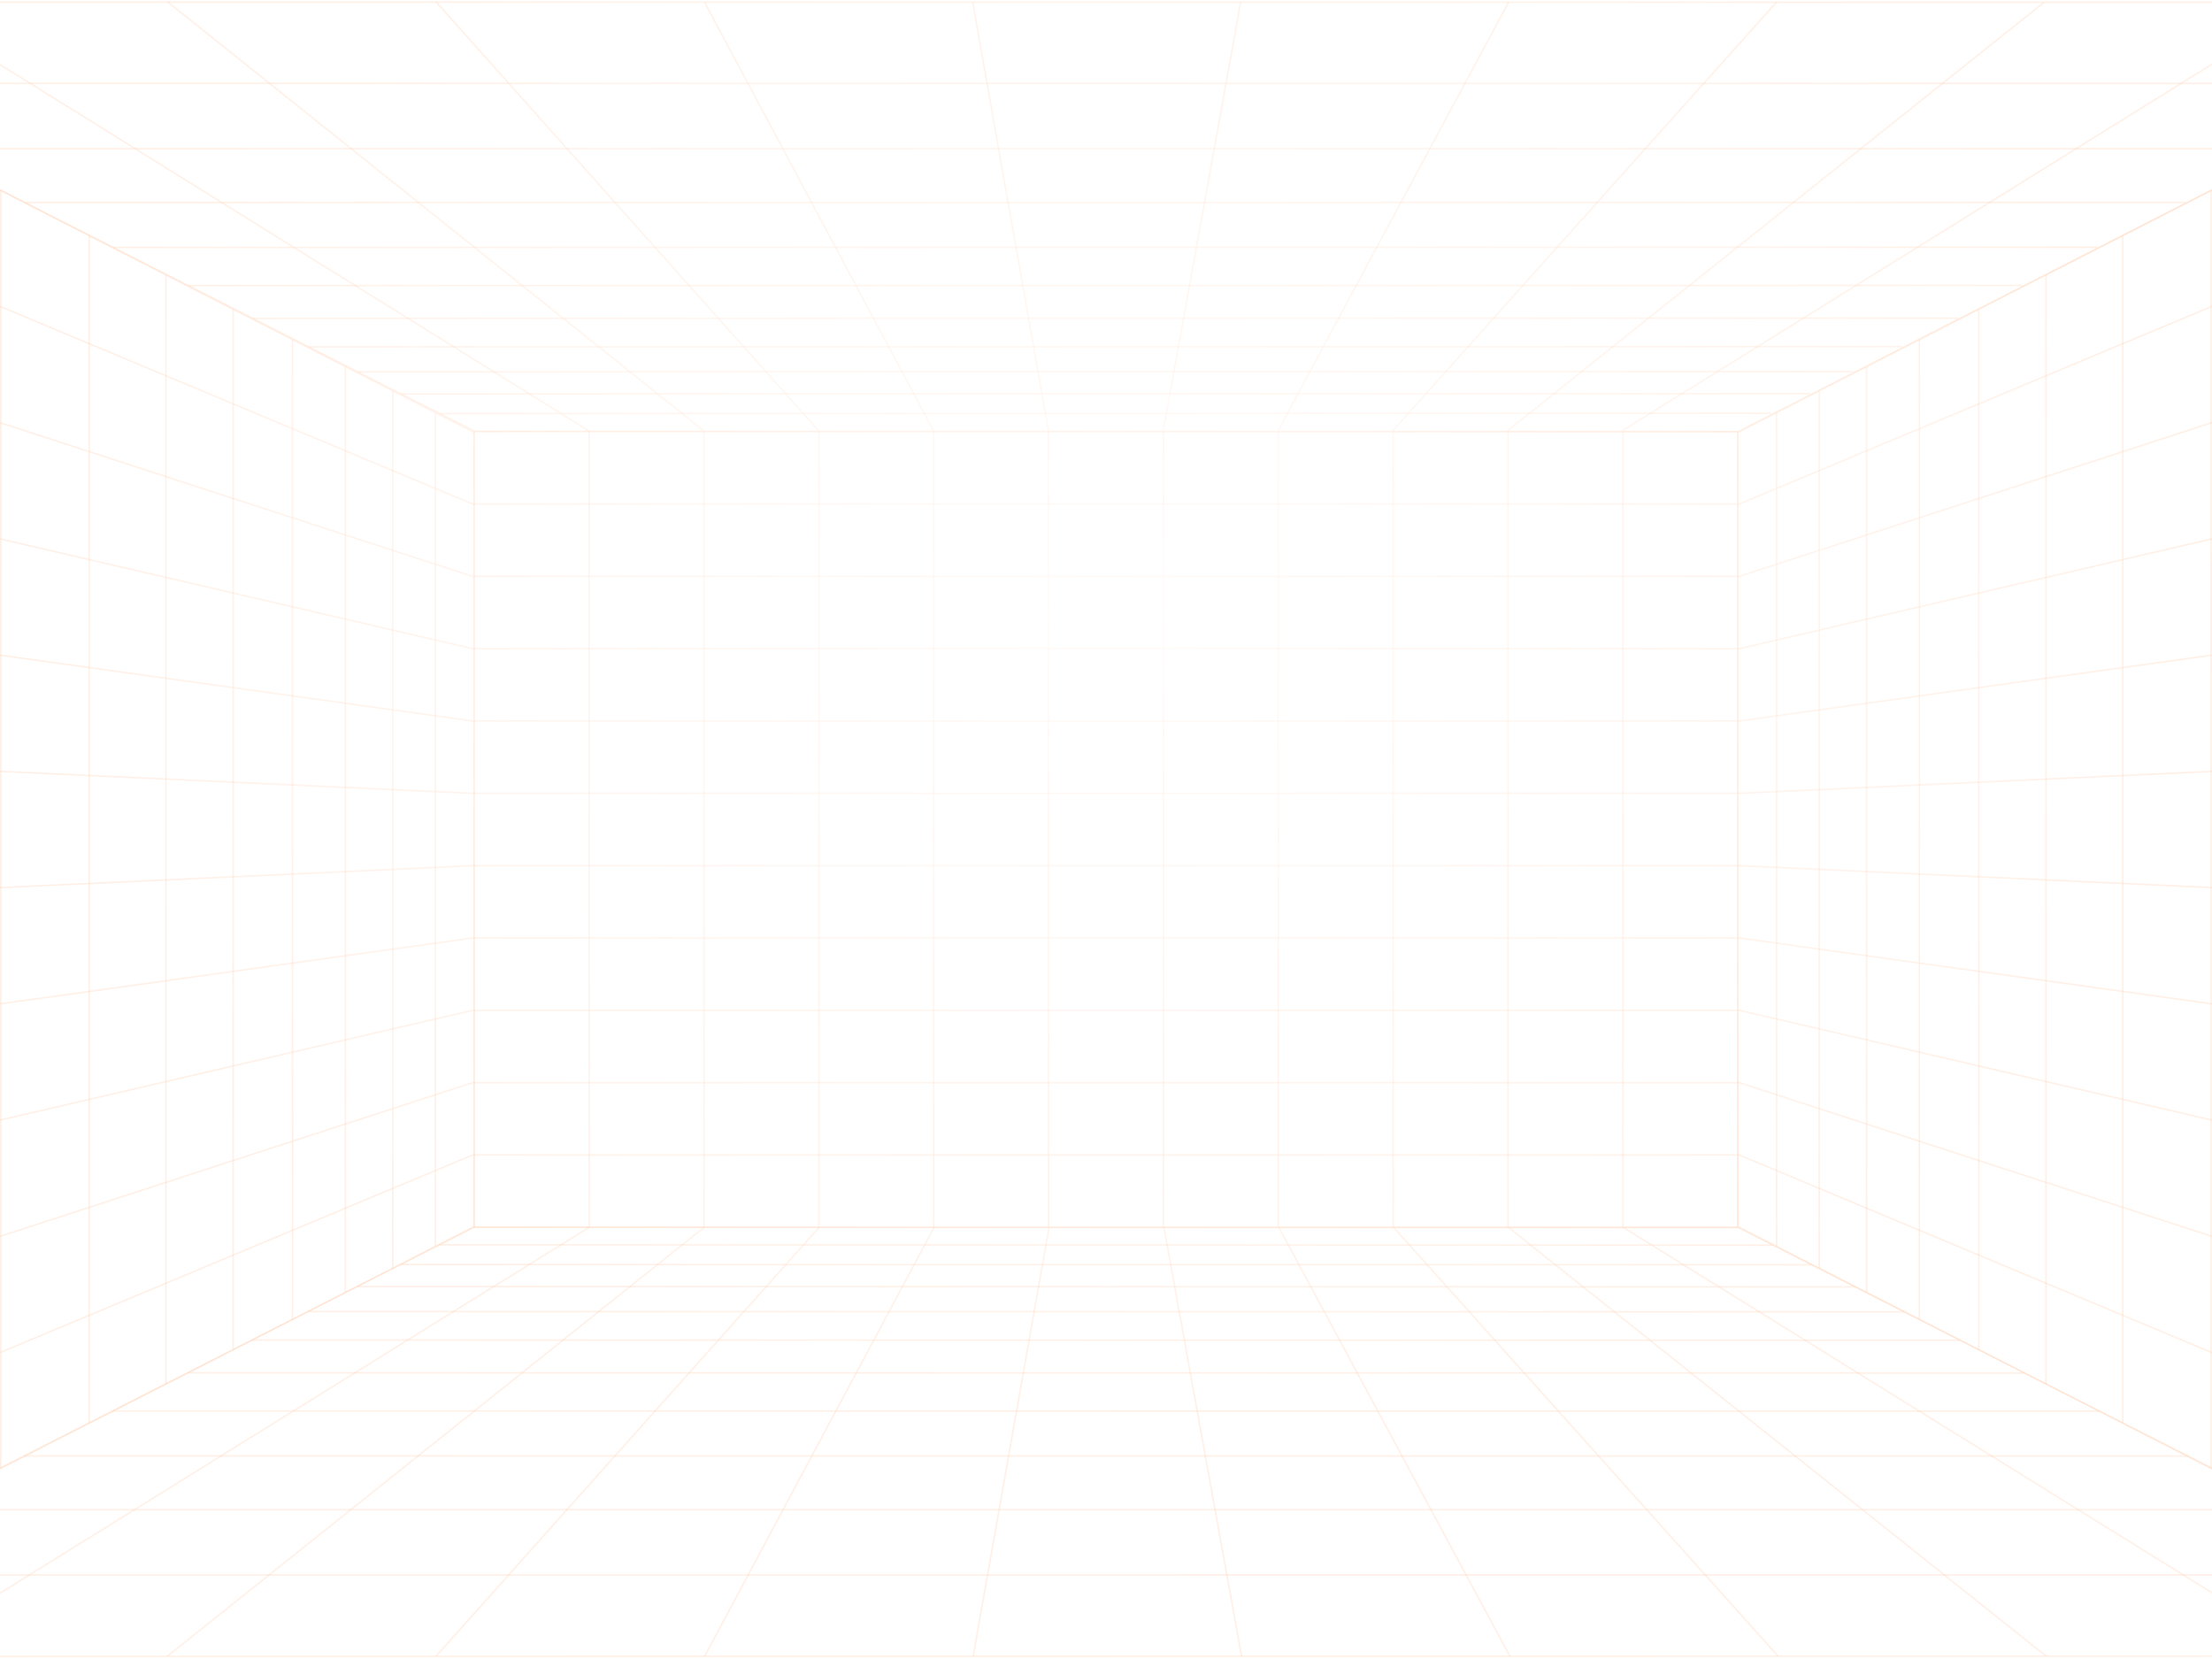
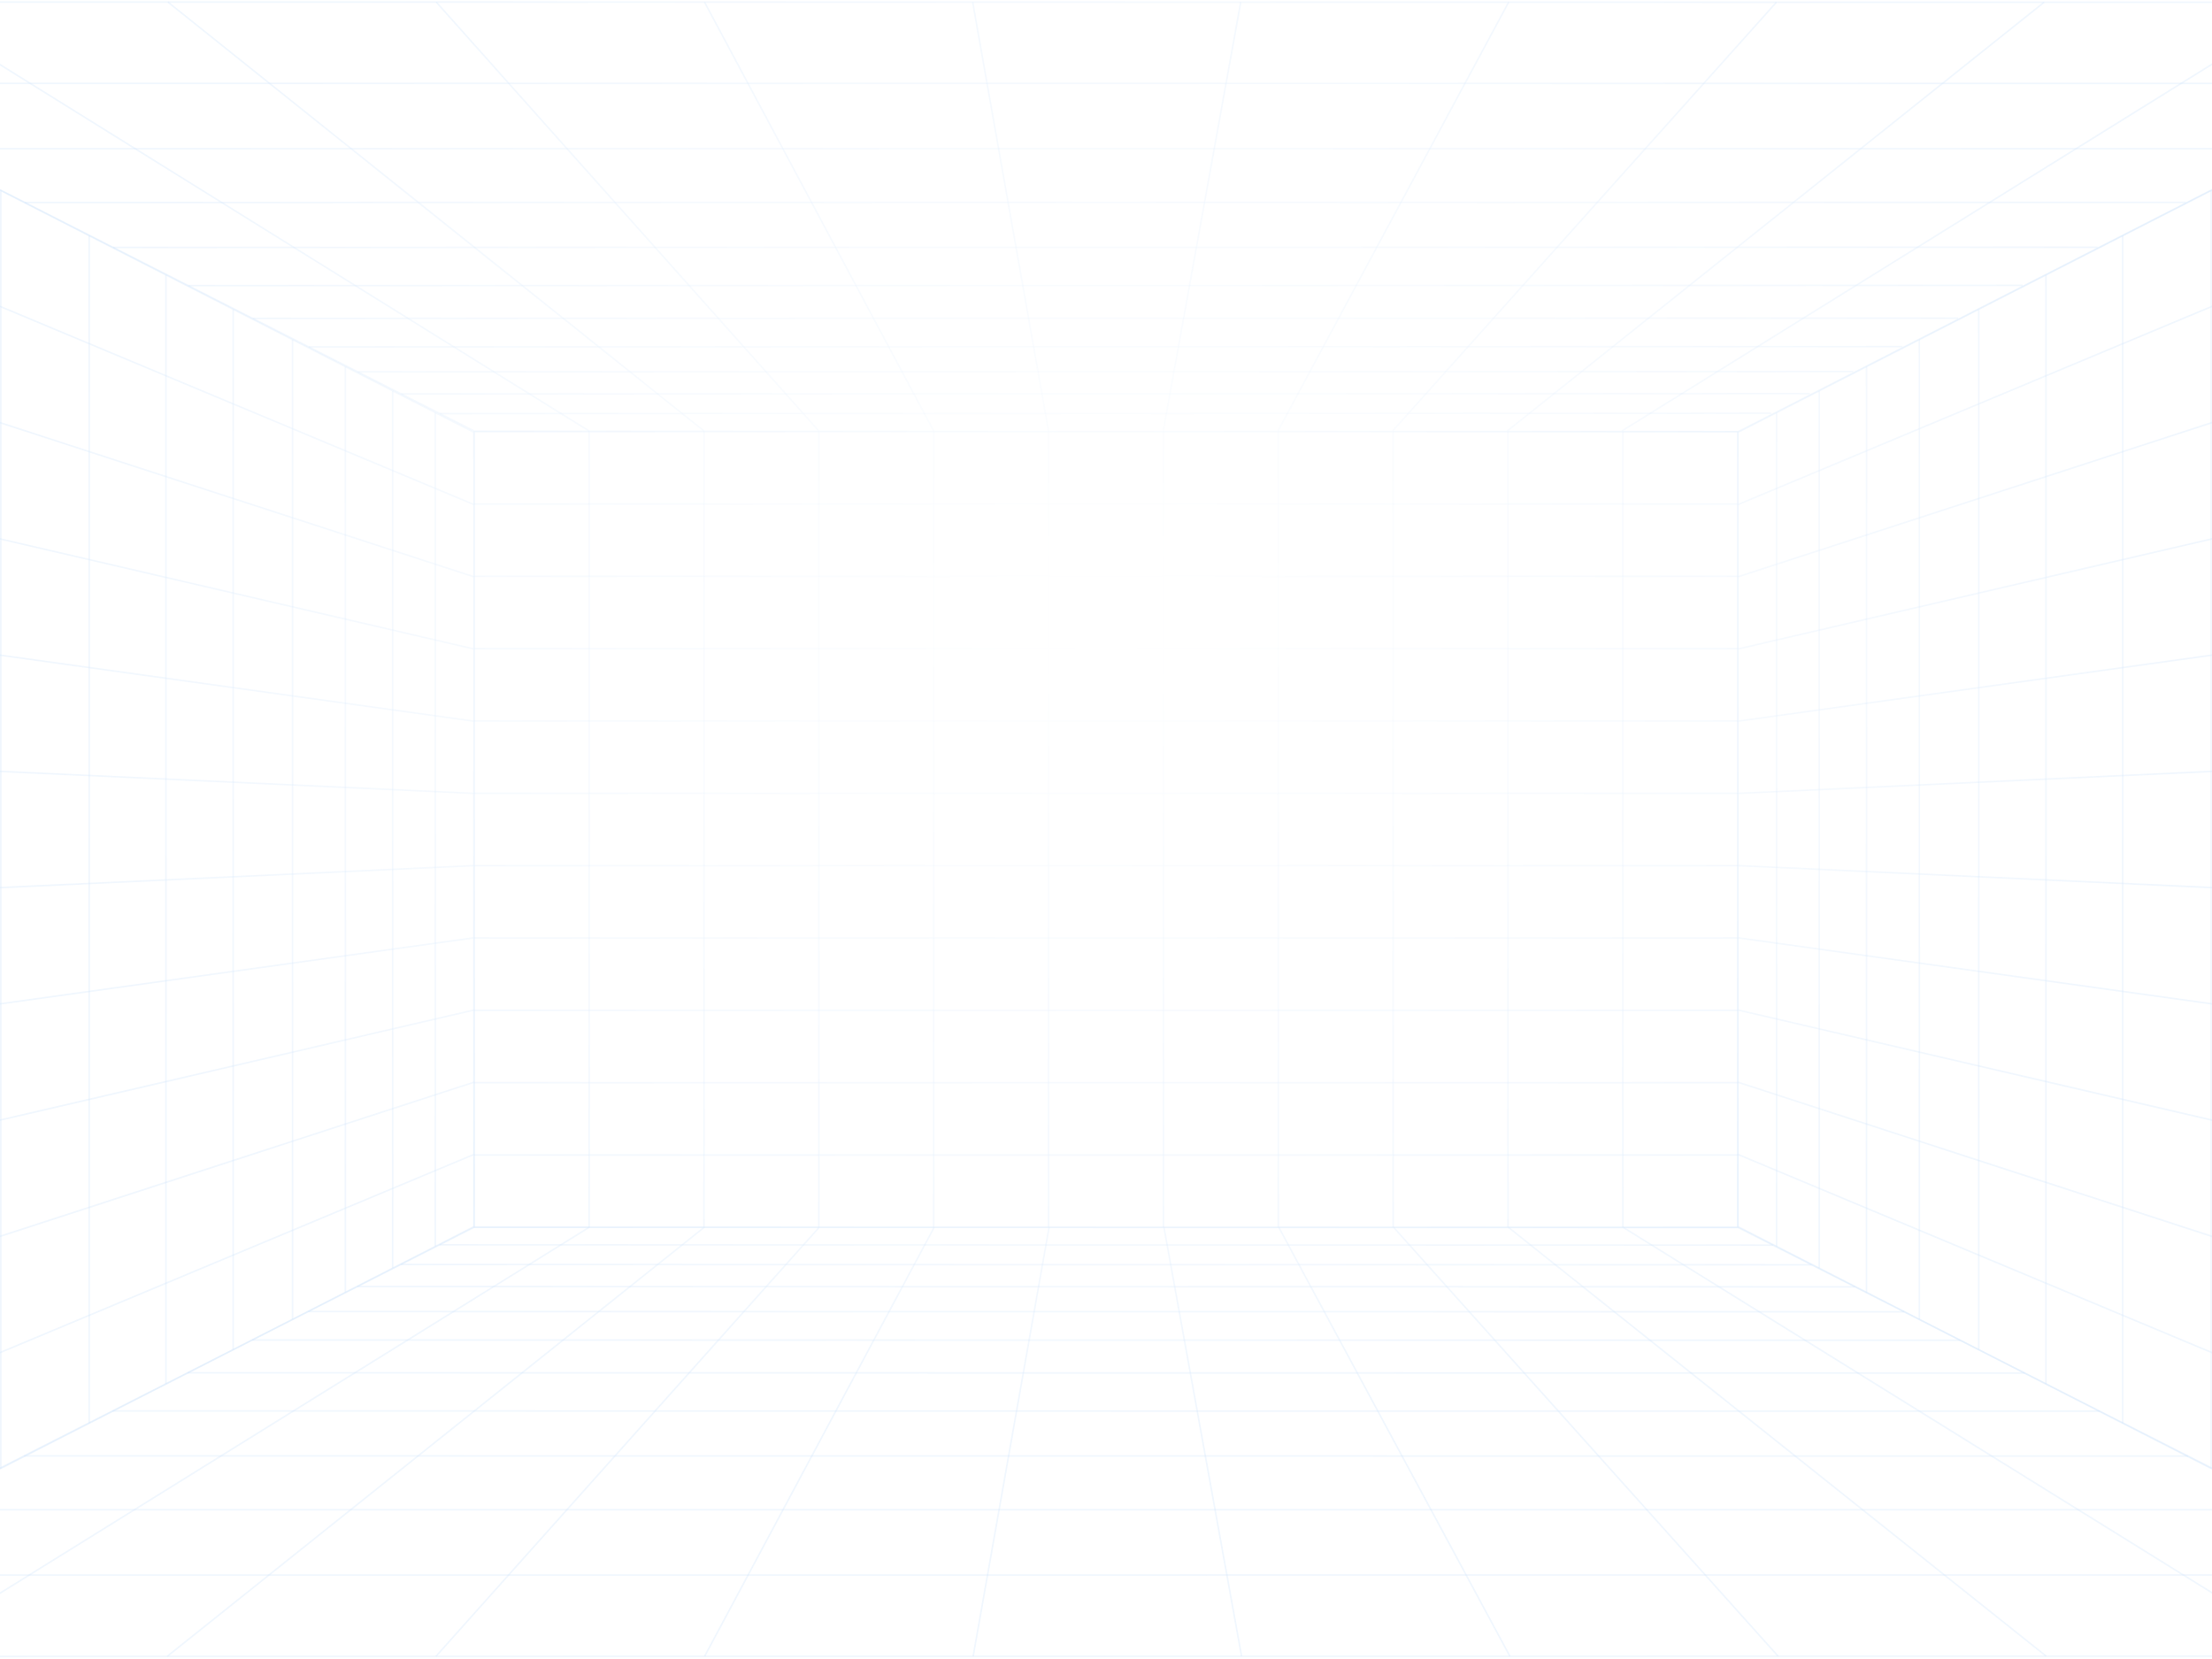
<svg xmlns="http://www.w3.org/2000/svg" width="1440" height="1080" viewBox="0 0 1440 1080" fill="none">
  <defs>
    <radialGradient id="paint0_radial_19_517" cx="0" cy="0" r="1" gradientUnits="userSpaceOnUse" gradientTransform="translate(720 400) rotate(90) scale(540 720)">
-       <stop stop-color="#D9D9D9" stop-opacity="0.1" />
-       <stop offset="1" stop-color="#737373" stop-opacity="0.4" />
+       <stop stop-color="#D9D9D9" stop-opacity="0.0" />
+       <stop offset="1" stop-color="#737373" stop-opacity="0.2" />
    </radialGradient>
  </defs>
  <mask id="mask0_19_517" mask-type="alpha" maskUnits="userSpaceOnUse" x="0" y="0" width="1440" height="1080">
    <rect width="1440" height="1080" fill="url(#paint0_radial_19_517)" />
  </mask>
  <g mask="url(#mask0_19_517)">
-     <path d="M1131.25 281H308.75V799H1131.25V281Z" stroke="#FF8435" stroke-opacity="0.3" stroke-miterlimit="10" />
-     <path d="M308.75 751.91H1131.25" stroke="#FF8435" stroke-opacity="0.3" stroke-miterlimit="10" />
-     <path d="M308.75 704.82H1131.25" stroke="#FF8435" stroke-opacity="0.3" stroke-miterlimit="10" />
-     <path d="M308.75 657.73H1131.25" stroke="#FF8435" stroke-opacity="0.3" stroke-miterlimit="10" />
-     <path d="M308.75 610.64H1131.25" stroke="#FF8435" stroke-opacity="0.3" stroke-miterlimit="10" />
-     <path d="M308.75 563.55H1131.25" stroke="#FF8435" stroke-opacity="0.3" stroke-miterlimit="10" />
-     <path d="M308.75 516.45H1131.25" stroke="#FF8435" stroke-opacity="0.3" stroke-miterlimit="10" />
-     <path d="M308.75 469.36H1131.25" stroke="#FF8435" stroke-opacity="0.3" stroke-miterlimit="10" />
-     <path d="M308.75 422.27H1131.25" stroke="#FF8435" stroke-opacity="0.3" stroke-miterlimit="10" />
-     <path d="M308.75 375.18H1131.25" stroke="#FF8435" stroke-opacity="0.3" stroke-miterlimit="10" />
-     <path d="M308.75 328.09H1131.25" stroke="#FF8435" stroke-opacity="0.3" stroke-miterlimit="10" />
-     <path d="M1056.48 281V799" stroke="#FF8435" stroke-opacity="0.3" stroke-miterlimit="10" />
-     <path d="M981.7 281V799" stroke="#FF8435" stroke-opacity="0.3" stroke-miterlimit="10" />
-     <path d="M906.93 281V799" stroke="#FF8435" stroke-opacity="0.3" stroke-miterlimit="10" />
-     <path d="M832.16 281V799" stroke="#FF8435" stroke-opacity="0.3" stroke-miterlimit="10" />
-     <path d="M757.39 281V799" stroke="#FF8435" stroke-opacity="0.3" stroke-miterlimit="10" />
-     <path d="M682.61 281V799" stroke="#FF8435" stroke-opacity="0.3" stroke-miterlimit="10" />
-     <path d="M607.84 281V799" stroke="#FF8435" stroke-opacity="0.3" stroke-miterlimit="10" />
-     <path d="M533.07 281V799" stroke="#FF8435" stroke-opacity="0.3" stroke-miterlimit="10" />
-     <path d="M458.3 281V799" stroke="#FF8435" stroke-opacity="0.3" stroke-miterlimit="10" />
-     <path d="M383.52 281V799" stroke="#FF8435" stroke-opacity="0.3" stroke-miterlimit="10" />
-     <path d="M-240.25 1L308.5 281.45V798.55L-240.25 1079V1Z" stroke="#FF8435" stroke-opacity="0.3" stroke-miterlimit="10" />
-     <path d="M-240.25 981L308.5 751.54" stroke="#FF8435" stroke-opacity="0.3" stroke-miterlimit="10" />
-     <path d="M-240.25 883L308.5 704.53" stroke="#FF8435" stroke-opacity="0.3" stroke-miterlimit="10" />
-     <path d="M-240.25 785L308.5 657.52" stroke="#FF8435" stroke-opacity="0.3" stroke-miterlimit="10" />
-     <path d="M-240.25 687L308.5 610.51" stroke="#FF8435" stroke-opacity="0.3" stroke-miterlimit="10" />
-     <path d="M-240.25 589L308.5 563.5" stroke="#FF8435" stroke-opacity="0.3" stroke-miterlimit="10" />
-     <path d="M-240.25 491L308.5 516.5" stroke="#FF8435" stroke-opacity="0.3" stroke-miterlimit="10" />
-     <path d="M-240.25 393L308.5 469.49" stroke="#FF8435" stroke-opacity="0.3" stroke-miterlimit="10" />
-     <path d="M-240.25 295L308.5 422.48" stroke="#FF8435" stroke-opacity="0.3" stroke-miterlimit="10" />
-     <path d="M-240.25 197L308.5 375.47" stroke="#FF8435" stroke-opacity="0.3" stroke-miterlimit="10" />
-     <path d="M-240.25 99L308.5 328.46" stroke="#FF8435" stroke-opacity="0.3" stroke-miterlimit="10" />
-     <path d="M283.38 268.61V811.39" stroke="#FF8435" stroke-opacity="0.3" stroke-miterlimit="10" />
-     <path d="M255.64 254.43V825.57" stroke="#FF8435" stroke-opacity="0.3" stroke-miterlimit="10" />
-     <path d="M224.84 238.69V841.31" stroke="#FF8435" stroke-opacity="0.3" stroke-miterlimit="10" />
-     <path d="M190.44 221.11V858.89" stroke="#FF8435" stroke-opacity="0.3" stroke-miterlimit="10" />
-     <path d="M151.79 201.36V878.64" stroke="#FF8435" stroke-opacity="0.3" stroke-miterlimit="10" />
-     <path d="M108.02 178.99V901.01" stroke="#FF8435" stroke-opacity="0.3" stroke-miterlimit="10" />
-     <path d="M58.07 153.46V926.54" stroke="#FF8435" stroke-opacity="0.3" stroke-miterlimit="10" />
-     <path d="M0.52 124.05V955.95" stroke="#FF8435" stroke-opacity="0.3" stroke-miterlimit="10" />
-     <path d="M1680.19 1L1131.44 281.45V798.55L1680.19 1079V1Z" stroke="#FF8435" stroke-opacity="0.3" stroke-miterlimit="10" />
-     <path d="M1680.19 981L1131.44 751.54" stroke="#FF8435" stroke-opacity="0.3" stroke-miterlimit="10" />
-     <path d="M1680.19 883L1131.44 704.53" stroke="#FF8435" stroke-opacity="0.3" stroke-miterlimit="10" />
-     <path d="M1680.19 785L1131.44 657.52" stroke="#FF8435" stroke-opacity="0.3" stroke-miterlimit="10" />
-     <path d="M1680.19 687L1131.44 610.51" stroke="#FF8435" stroke-opacity="0.3" stroke-miterlimit="10" />
-     <path d="M1680.19 589L1131.44 563.5" stroke="#FF8435" stroke-opacity="0.3" stroke-miterlimit="10" />
-     <path d="M1680.19 491L1131.44 516.5" stroke="#FF8435" stroke-opacity="0.3" stroke-miterlimit="10" />
-     <path d="M1680.19 393L1131.44 469.49" stroke="#FF8435" stroke-opacity="0.3" stroke-miterlimit="10" />
-     <path d="M1680.19 295L1131.44 422.48" stroke="#FF8435" stroke-opacity="0.3" stroke-miterlimit="10" />
-     <path d="M1680.19 197L1131.44 375.47" stroke="#FF8435" stroke-opacity="0.3" stroke-miterlimit="10" />
-     <path d="M1680.19 99L1131.44 328.46" stroke="#FF8435" stroke-opacity="0.3" stroke-miterlimit="10" />
-     <path d="M1156.55 268.61V811.39" stroke="#FF8435" stroke-opacity="0.3" stroke-miterlimit="10" />
-     <path d="M1184.3 254.43V825.57" stroke="#FF8435" stroke-opacity="0.3" stroke-miterlimit="10" />
-     <path d="M1215.1 238.69V841.31" stroke="#FF8435" stroke-opacity="0.3" stroke-miterlimit="10" />
-     <path d="M1249.49 221.11V858.89" stroke="#FF8435" stroke-opacity="0.3" stroke-miterlimit="10" />
-     <path d="M1288.15 201.36V878.64" stroke="#FF8435" stroke-opacity="0.3" stroke-miterlimit="10" />
-     <path d="M1331.91 178.99V901.01" stroke="#FF8435" stroke-opacity="0.3" stroke-miterlimit="10" />
-     <path d="M1381.86 153.46V926.54" stroke="#FF8435" stroke-opacity="0.3" stroke-miterlimit="10" />
-     <path d="M1439.42 124.05V955.95" stroke="#FF8435" stroke-opacity="0.3" stroke-miterlimit="10" />
-     <path d="M-240.4 1.3L1679 1.5L1131.5 281L308.9 280.7L-240.4 1.3Z" stroke="#FF8435" stroke-opacity="0.3" stroke-miterlimit="10" />
-     <path d="M286.37 269.24L1153.03 269.04" stroke="#FF8435" stroke-opacity="0.3" stroke-miterlimit="10" />
-     <path d="M261.22 256.45L1178.17 256.25" stroke="#FF8435" stroke-opacity="0.3" stroke-miterlimit="10" />
-     <path d="M232.97 242.08L1206.41 241.89" stroke="#FF8435" stroke-opacity="0.3" stroke-miterlimit="10" />
-     <path d="M201.01 225.82L1238.36 225.64" stroke="#FF8435" stroke-opacity="0.3" stroke-miterlimit="10" />
-     <path d="M164.55 207.28L1274.79 207.11" stroke="#FF8435" stroke-opacity="0.3" stroke-miterlimit="10" />
-     <path d="M122.58 185.93L1316.72 185.78" stroke="#FF8435" stroke-opacity="0.3" stroke-miterlimit="10" />
-     <path d="M73.74 161.09L1365.5 160.96" stroke="#FF8435" stroke-opacity="0.3" stroke-miterlimit="10" />
-     <path d="M16.2 131.82L1422.96 131.74" stroke="#FF8435" stroke-opacity="0.3" stroke-miterlimit="10" />
-     <path d="M-52.6 96.82L1491.64 96.8" stroke="#FF8435" stroke-opacity="0.3" stroke-miterlimit="10" />
-     <path d="M-136.32 54.24L1575.19 54.31" stroke="#FF8435" stroke-opacity="0.3" stroke-miterlimit="10" />
-     <path d="M1504.89 1.48L1055.88 280.52" stroke="#FF8435" stroke-opacity="0.3" stroke-miterlimit="10" />
-     <path d="M1330.71 1.46L981.25 280.54" stroke="#FF8435" stroke-opacity="0.3" stroke-miterlimit="10" />
-     <path d="M1156.45 1.44L906.6 280.56" stroke="#FF8435" stroke-opacity="0.3" stroke-miterlimit="10" />
-     <path d="M982.12 1.43L831.93 280.57" stroke="#FF8435" stroke-opacity="0.3" stroke-miterlimit="10" />
-     <path d="M807.7 1.41L757.26 280.59" stroke="#FF8435" stroke-opacity="0.3" stroke-miterlimit="10" />
-     <path d="M633.21 1.39L682.57 280.61" stroke="#FF8435" stroke-opacity="0.3" stroke-miterlimit="10" />
-     <path d="M458.64 1.37L607.86 280.63" stroke="#FF8435" stroke-opacity="0.3" stroke-miterlimit="10" />
-     <path d="M284 1.35L533.14 280.65" stroke="#FF8435" stroke-opacity="0.3" stroke-miterlimit="10" />
-     <path d="M109.28 1.33L458.41 280.67" stroke="#FF8435" stroke-opacity="0.3" stroke-miterlimit="10" />
-     <path d="M-65.52 1.31L383.66 280.69" stroke="#FF8435" stroke-opacity="0.3" stroke-miterlimit="10" />
-     <path d="M-241.37 1078.32L1680.83 1078.11L1131.53 799.11L308.73 798.91L-241.37 1078.32Z" stroke="#FF8435" stroke-opacity="0.3" stroke-miterlimit="10" />
-     <path d="M286.17 810.37L1154.09 810.57" stroke="#FF8435" stroke-opacity="0.3" stroke-miterlimit="10" />
-     <path d="M260.98 823.16L1179.27 823.36" stroke="#FF8435" stroke-opacity="0.3" stroke-miterlimit="10" />
-     <path d="M232.69 837.53L1207.55 837.73" stroke="#FF8435" stroke-opacity="0.3" stroke-miterlimit="10" />
-     <path d="M200.68 853.79L1239.54 853.97" stroke="#FF8435" stroke-opacity="0.3" stroke-miterlimit="10" />
-     <path d="M164.17 872.33L1276.03 872.5" stroke="#FF8435" stroke-opacity="0.3" stroke-miterlimit="10" />
-     <path d="M122.14 893.68L1318.02 893.83" stroke="#FF8435" stroke-opacity="0.3" stroke-miterlimit="10" />
-     <path d="M73.23 918.52L1366.87 918.65" stroke="#FF8435" stroke-opacity="0.3" stroke-miterlimit="10" />
-     <path d="M15.61 947.79L1424.42 947.88" stroke="#FF8435" stroke-opacity="0.3" stroke-miterlimit="10" />
-     <path d="M-53.29 982.79L1493.2 982.81" stroke="#FF8435" stroke-opacity="0.3" stroke-miterlimit="10" />
-     <path d="M-137.13 1025.37L1576.87 1025.31" stroke="#FF8435" stroke-opacity="0.3" stroke-miterlimit="10" />
-     <path d="M1506.47 1078.13L1056.8 799.09" stroke="#FF8435" stroke-opacity="0.3" stroke-miterlimit="10" />
-     <path d="M1332.04 1078.15L982.06 799.07" stroke="#FF8435" stroke-opacity="0.3" stroke-miterlimit="10" />
-     <path d="M1157.52 1078.17L907.3 799.06" stroke="#FF8435" stroke-opacity="0.3" stroke-miterlimit="10" />
-     <path d="M982.93 1078.19L832.53 799.04" stroke="#FF8435" stroke-opacity="0.3" stroke-miterlimit="10" />
-     <path d="M808.26 1078.2L757.74 799.02" stroke="#FF8435" stroke-opacity="0.3" stroke-miterlimit="10" />
-     <path d="M633.52 1078.22L682.94 799" stroke="#FF8435" stroke-opacity="0.3" stroke-miterlimit="10" />
-     <path d="M458.7 1078.24L608.13 798.98" stroke="#FF8435" stroke-opacity="0.3" stroke-miterlimit="10" />
-     <path d="M283.8 1078.26L533.3 798.96" stroke="#FF8435" stroke-opacity="0.3" stroke-miterlimit="10" />
-     <path d="M108.82 1078.28L458.46 798.95" stroke="#FF8435" stroke-opacity="0.3" stroke-miterlimit="10" />
-     <path d="M-66.24 1078.3L383.6 798.93" stroke="#FF8435" stroke-opacity="0.3" stroke-miterlimit="10" />
+     <path d="M1131.25 281H308.75V799H1131.25V281Z" stroke="#006FE6" stroke-opacity="0.3" stroke-miterlimit="10" />
+     <path d="M308.75 751.91H1131.25" stroke="#006FE6" stroke-opacity="0.3" stroke-miterlimit="10" />
+     <path d="M308.75 704.82H1131.25" stroke="#006FE6" stroke-opacity="0.3" stroke-miterlimit="10" />
+     <path d="M308.75 657.73H1131.25" stroke="#006FE6" stroke-opacity="0.3" stroke-miterlimit="10" />
+     <path d="M308.75 610.64H1131.25" stroke="#006FE6" stroke-opacity="0.3" stroke-miterlimit="10" />
+     <path d="M308.75 563.55H1131.25" stroke="#006FE6" stroke-opacity="0.3" stroke-miterlimit="10" />
+     <path d="M308.75 516.45H1131.25" stroke="#006FE6" stroke-opacity="0.3" stroke-miterlimit="10" />
+     <path d="M308.75 469.36H1131.25" stroke="#006FE6" stroke-opacity="0.3" stroke-miterlimit="10" />
+     <path d="M308.75 422.27H1131.25" stroke="#006FE6" stroke-opacity="0.3" stroke-miterlimit="10" />
+     <path d="M308.75 375.18H1131.25" stroke="#006FE6" stroke-opacity="0.3" stroke-miterlimit="10" />
+     <path d="M308.75 328.09H1131.25" stroke="#006FE6" stroke-opacity="0.3" stroke-miterlimit="10" />
+     <path d="M1056.48 281V799" stroke="#006FE6" stroke-opacity="0.3" stroke-miterlimit="10" />
+     <path d="M981.7 281V799" stroke="#006FE6" stroke-opacity="0.3" stroke-miterlimit="10" />
+     <path d="M906.93 281V799" stroke="#006FE6" stroke-opacity="0.3" stroke-miterlimit="10" />
+     <path d="M832.16 281V799" stroke="#006FE6" stroke-opacity="0.3" stroke-miterlimit="10" />
+     <path d="M757.39 281V799" stroke="#006FE6" stroke-opacity="0.3" stroke-miterlimit="10" />
+     <path d="M682.61 281V799" stroke="#006FE6" stroke-opacity="0.3" stroke-miterlimit="10" />
+     <path d="M607.84 281V799" stroke="#006FE6" stroke-opacity="0.3" stroke-miterlimit="10" />
+     <path d="M533.07 281V799" stroke="#006FE6" stroke-opacity="0.3" stroke-miterlimit="10" />
+     <path d="M458.3 281V799" stroke="#006FE6" stroke-opacity="0.3" stroke-miterlimit="10" />
+     <path d="M383.52 281V799" stroke="#006FE6" stroke-opacity="0.3" stroke-miterlimit="10" />
+     <path d="M-240.25 1L308.5 281.45V798.55L-240.25 1079V1Z" stroke="#006FE6" stroke-opacity="0.3" stroke-miterlimit="10" />
+     <path d="M-240.25 981L308.5 751.54" stroke="#006FE6" stroke-opacity="0.3" stroke-miterlimit="10" />
+     <path d="M-240.25 883L308.5 704.53" stroke="#006FE6" stroke-opacity="0.3" stroke-miterlimit="10" />
+     <path d="M-240.25 785L308.5 657.52" stroke="#006FE6" stroke-opacity="0.3" stroke-miterlimit="10" />
+     <path d="M-240.25 687L308.5 610.51" stroke="#006FE6" stroke-opacity="0.3" stroke-miterlimit="10" />
+     <path d="M-240.25 589L308.5 563.5" stroke="#006FE6" stroke-opacity="0.3" stroke-miterlimit="10" />
+     <path d="M-240.25 491L308.5 516.5" stroke="#006FE6" stroke-opacity="0.3" stroke-miterlimit="10" />
+     <path d="M-240.25 393L308.5 469.49" stroke="#006FE6" stroke-opacity="0.3" stroke-miterlimit="10" />
+     <path d="M-240.25 295L308.5 422.48" stroke="#006FE6" stroke-opacity="0.3" stroke-miterlimit="10" />
+     <path d="M-240.25 197L308.5 375.47" stroke="#006FE6" stroke-opacity="0.3" stroke-miterlimit="10" />
+     <path d="M-240.25 99L308.5 328.46" stroke="#006FE6" stroke-opacity="0.3" stroke-miterlimit="10" />
+     <path d="M283.38 268.61V811.39" stroke="#006FE6" stroke-opacity="0.3" stroke-miterlimit="10" />
+     <path d="M255.64 254.43V825.57" stroke="#006FE6" stroke-opacity="0.3" stroke-miterlimit="10" />
+     <path d="M224.84 238.69V841.31" stroke="#006FE6" stroke-opacity="0.3" stroke-miterlimit="10" />
+     <path d="M190.44 221.11V858.89" stroke="#006FE6" stroke-opacity="0.3" stroke-miterlimit="10" />
+     <path d="M151.79 201.36V878.64" stroke="#006FE6" stroke-opacity="0.3" stroke-miterlimit="10" />
+     <path d="M108.02 178.99V901.01" stroke="#006FE6" stroke-opacity="0.3" stroke-miterlimit="10" />
+     <path d="M58.07 153.46V926.54" stroke="#006FE6" stroke-opacity="0.3" stroke-miterlimit="10" />
+     <path d="M0.52 124.05V955.95" stroke="#006FE6" stroke-opacity="0.3" stroke-miterlimit="10" />
+     <path d="M1680.19 1L1131.44 281.45V798.55L1680.19 1079V1Z" stroke="#006FE6" stroke-opacity="0.3" stroke-miterlimit="10" />
+     <path d="M1680.19 981L1131.44 751.54" stroke="#006FE6" stroke-opacity="0.3" stroke-miterlimit="10" />
+     <path d="M1680.19 883L1131.44 704.53" stroke="#006FE6" stroke-opacity="0.3" stroke-miterlimit="10" />
+     <path d="M1680.19 785L1131.44 657.52" stroke="#006FE6" stroke-opacity="0.3" stroke-miterlimit="10" />
+     <path d="M1680.19 687L1131.44 610.51" stroke="#006FE6" stroke-opacity="0.3" stroke-miterlimit="10" />
+     <path d="M1680.19 589L1131.44 563.5" stroke="#006FE6" stroke-opacity="0.3" stroke-miterlimit="10" />
+     <path d="M1680.19 491L1131.44 516.5" stroke="#006FE6" stroke-opacity="0.3" stroke-miterlimit="10" />
+     <path d="M1680.19 393L1131.44 469.49" stroke="#006FE6" stroke-opacity="0.3" stroke-miterlimit="10" />
+     <path d="M1680.19 295L1131.44 422.48" stroke="#006FE6" stroke-opacity="0.3" stroke-miterlimit="10" />
+     <path d="M1680.19 197L1131.44 375.47" stroke="#006FE6" stroke-opacity="0.3" stroke-miterlimit="10" />
+     <path d="M1680.19 99L1131.44 328.46" stroke="#006FE6" stroke-opacity="0.3" stroke-miterlimit="10" />
+     <path d="M1156.55 268.61V811.39" stroke="#006FE6" stroke-opacity="0.3" stroke-miterlimit="10" />
+     <path d="M1184.3 254.43V825.57" stroke="#006FE6" stroke-opacity="0.3" stroke-miterlimit="10" />
+     <path d="M1215.1 238.69V841.31" stroke="#006FE6" stroke-opacity="0.3" stroke-miterlimit="10" />
+     <path d="M1249.49 221.11V858.89" stroke="#006FE6" stroke-opacity="0.3" stroke-miterlimit="10" />
+     <path d="M1288.15 201.36V878.64" stroke="#006FE6" stroke-opacity="0.3" stroke-miterlimit="10" />
+     <path d="M1331.91 178.99V901.01" stroke="#006FE6" stroke-opacity="0.3" stroke-miterlimit="10" />
+     <path d="M1381.86 153.46V926.54" stroke="#006FE6" stroke-opacity="0.3" stroke-miterlimit="10" />
+     <path d="M1439.42 124.05V955.95" stroke="#006FE6" stroke-opacity="0.3" stroke-miterlimit="10" />
+     <path d="M-240.4 1.3L1679 1.5L1131.5 281L308.9 280.7L-240.4 1.3Z" stroke="#006FE6" stroke-opacity="0.3" stroke-miterlimit="10" />
+     <path d="M286.37 269.24L1153.03 269.04" stroke="#006FE6" stroke-opacity="0.3" stroke-miterlimit="10" />
+     <path d="M261.22 256.45L1178.17 256.25" stroke="#006FE6" stroke-opacity="0.3" stroke-miterlimit="10" />
+     <path d="M232.97 242.08L1206.41 241.89" stroke="#006FE6" stroke-opacity="0.3" stroke-miterlimit="10" />
+     <path d="M201.01 225.82L1238.36 225.64" stroke="#006FE6" stroke-opacity="0.3" stroke-miterlimit="10" />
+     <path d="M164.55 207.28L1274.79 207.11" stroke="#006FE6" stroke-opacity="0.3" stroke-miterlimit="10" />
+     <path d="M122.58 185.93L1316.72 185.78" stroke="#006FE6" stroke-opacity="0.3" stroke-miterlimit="10" />
+     <path d="M73.74 161.09L1365.5 160.96" stroke="#006FE6" stroke-opacity="0.3" stroke-miterlimit="10" />
+     <path d="M16.2 131.82L1422.96 131.74" stroke="#006FE6" stroke-opacity="0.3" stroke-miterlimit="10" />
+     <path d="M-52.6 96.82L1491.64 96.8" stroke="#006FE6" stroke-opacity="0.3" stroke-miterlimit="10" />
+     <path d="M-136.32 54.24L1575.19 54.31" stroke="#006FE6" stroke-opacity="0.3" stroke-miterlimit="10" />
+     <path d="M1504.89 1.48L1055.88 280.52" stroke="#006FE6" stroke-opacity="0.3" stroke-miterlimit="10" />
+     <path d="M1330.71 1.46L981.25 280.54" stroke="#006FE6" stroke-opacity="0.3" stroke-miterlimit="10" />
+     <path d="M1156.45 1.44L906.6 280.56" stroke="#006FE6" stroke-opacity="0.3" stroke-miterlimit="10" />
+     <path d="M982.12 1.43L831.93 280.57" stroke="#006FE6" stroke-opacity="0.3" stroke-miterlimit="10" />
+     <path d="M807.7 1.41L757.26 280.59" stroke="#006FE6" stroke-opacity="0.3" stroke-miterlimit="10" />
+     <path d="M633.21 1.39L682.57 280.61" stroke="#006FE6" stroke-opacity="0.3" stroke-miterlimit="10" />
+     <path d="M458.64 1.37L607.86 280.63" stroke="#006FE6" stroke-opacity="0.3" stroke-miterlimit="10" />
+     <path d="M284 1.35L533.14 280.65" stroke="#006FE6" stroke-opacity="0.3" stroke-miterlimit="10" />
+     <path d="M109.28 1.33L458.41 280.67" stroke="#006FE6" stroke-opacity="0.3" stroke-miterlimit="10" />
+     <path d="M-65.52 1.31L383.66 280.69" stroke="#006FE6" stroke-opacity="0.3" stroke-miterlimit="10" />
+     <path d="M-241.37 1078.32L1680.83 1078.11L1131.53 799.11L308.73 798.91L-241.37 1078.32Z" stroke="#006FE6" stroke-opacity="0.3" stroke-miterlimit="10" />
+     <path d="M286.17 810.37L1154.09 810.57" stroke="#006FE6" stroke-opacity="0.3" stroke-miterlimit="10" />
+     <path d="M260.98 823.16L1179.27 823.36" stroke="#006FE6" stroke-opacity="0.3" stroke-miterlimit="10" />
+     <path d="M232.69 837.53L1207.55 837.73" stroke="#006FE6" stroke-opacity="0.3" stroke-miterlimit="10" />
+     <path d="M200.68 853.79L1239.54 853.97" stroke="#006FE6" stroke-opacity="0.3" stroke-miterlimit="10" />
+     <path d="M164.17 872.33L1276.03 872.5" stroke="#006FE6" stroke-opacity="0.3" stroke-miterlimit="10" />
+     <path d="M122.14 893.68L1318.02 893.83" stroke="#006FE6" stroke-opacity="0.3" stroke-miterlimit="10" />
+     <path d="M73.23 918.52L1366.87 918.65" stroke="#006FE6" stroke-opacity="0.3" stroke-miterlimit="10" />
+     <path d="M15.61 947.79L1424.42 947.88" stroke="#006FE6" stroke-opacity="0.3" stroke-miterlimit="10" />
+     <path d="M-53.29 982.79L1493.2 982.81" stroke="#006FE6" stroke-opacity="0.3" stroke-miterlimit="10" />
+     <path d="M-137.13 1025.37L1576.87 1025.31" stroke="#006FE6" stroke-opacity="0.3" stroke-miterlimit="10" />
+     <path d="M1506.47 1078.13L1056.8 799.09" stroke="#006FE6" stroke-opacity="0.3" stroke-miterlimit="10" />
+     <path d="M1332.04 1078.15L982.06 799.07" stroke="#006FE6" stroke-opacity="0.3" stroke-miterlimit="10" />
+     <path d="M1157.52 1078.17L907.3 799.06" stroke="#006FE6" stroke-opacity="0.3" stroke-miterlimit="10" />
+     <path d="M982.93 1078.19L832.53 799.04" stroke="#006FE6" stroke-opacity="0.3" stroke-miterlimit="10" />
+     <path d="M808.26 1078.2L757.74 799.02" stroke="#006FE6" stroke-opacity="0.3" stroke-miterlimit="10" />
+     <path d="M633.52 1078.22L682.94 799" stroke="#006FE6" stroke-opacity="0.3" stroke-miterlimit="10" />
+     <path d="M458.7 1078.24L608.13 798.98" stroke="#006FE6" stroke-opacity="0.3" stroke-miterlimit="10" />
+     <path d="M283.8 1078.26L533.3 798.96" stroke="#006FE6" stroke-opacity="0.3" stroke-miterlimit="10" />
+     <path d="M108.82 1078.28L458.46 798.95" stroke="#006FE6" stroke-opacity="0.3" stroke-miterlimit="10" />
+     <path d="M-66.24 1078.3L383.6 798.93" stroke="#006FE6" stroke-opacity="0.3" stroke-miterlimit="10" />
  </g>
</svg>
